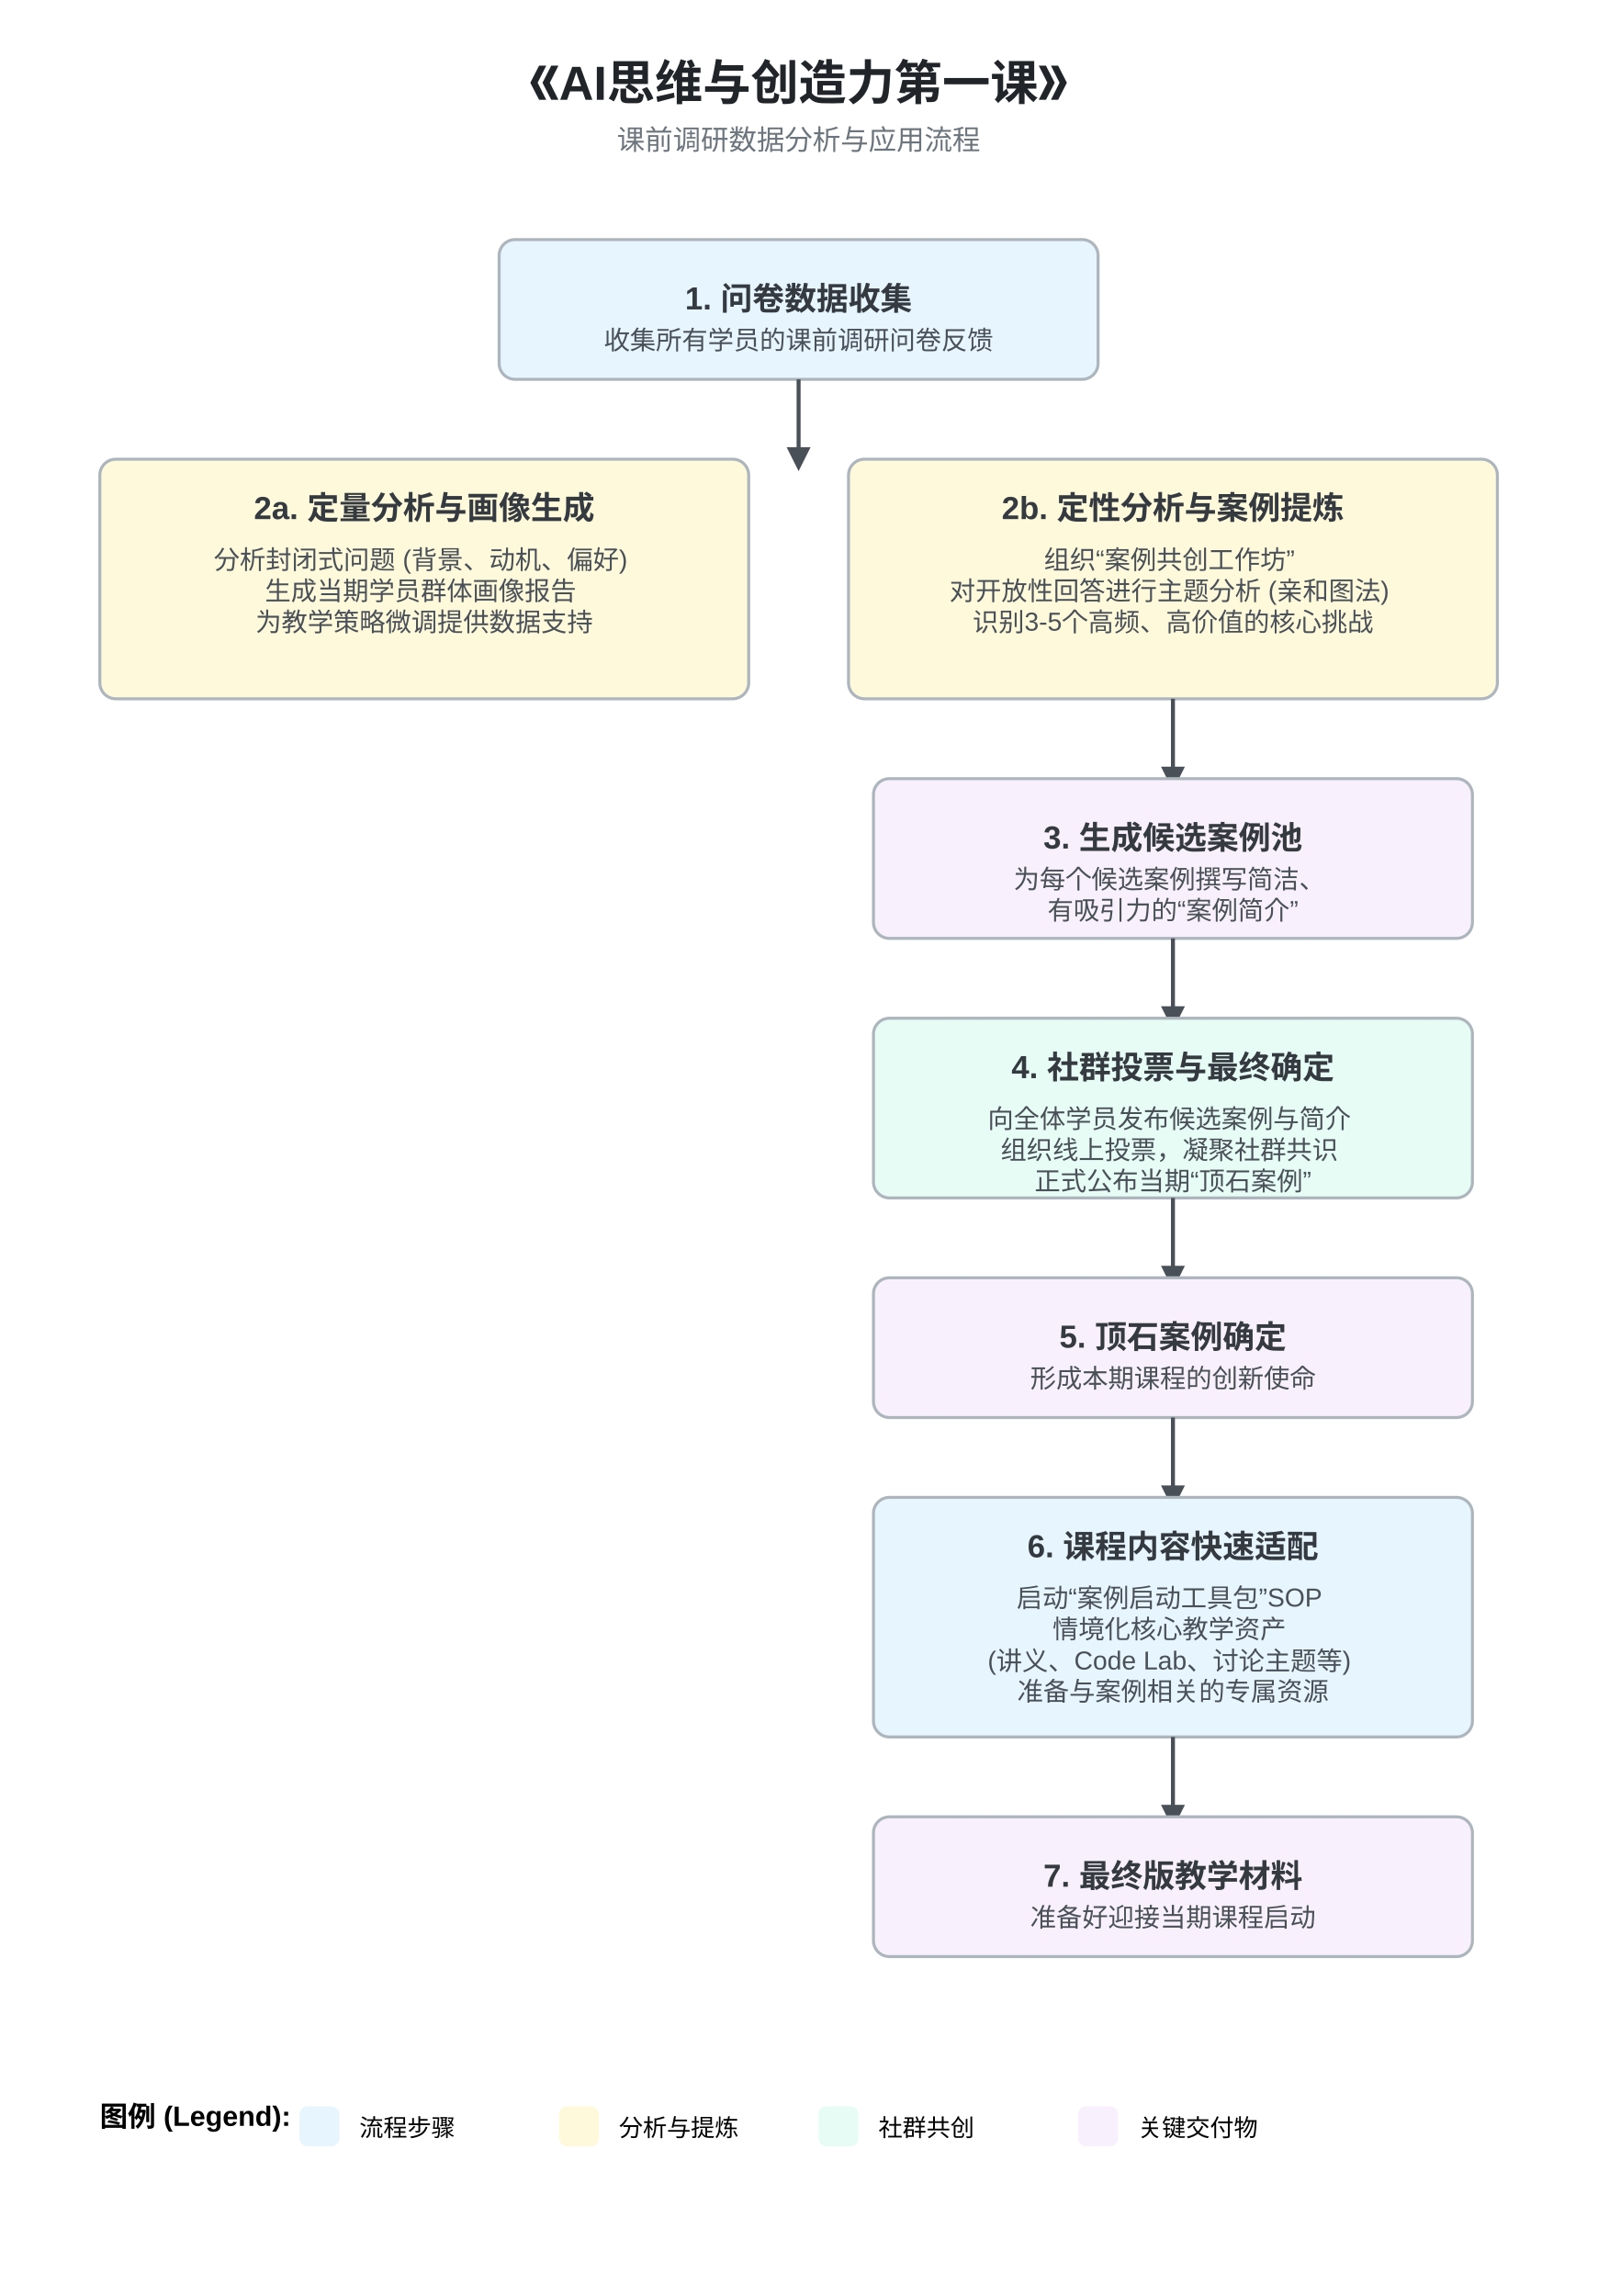
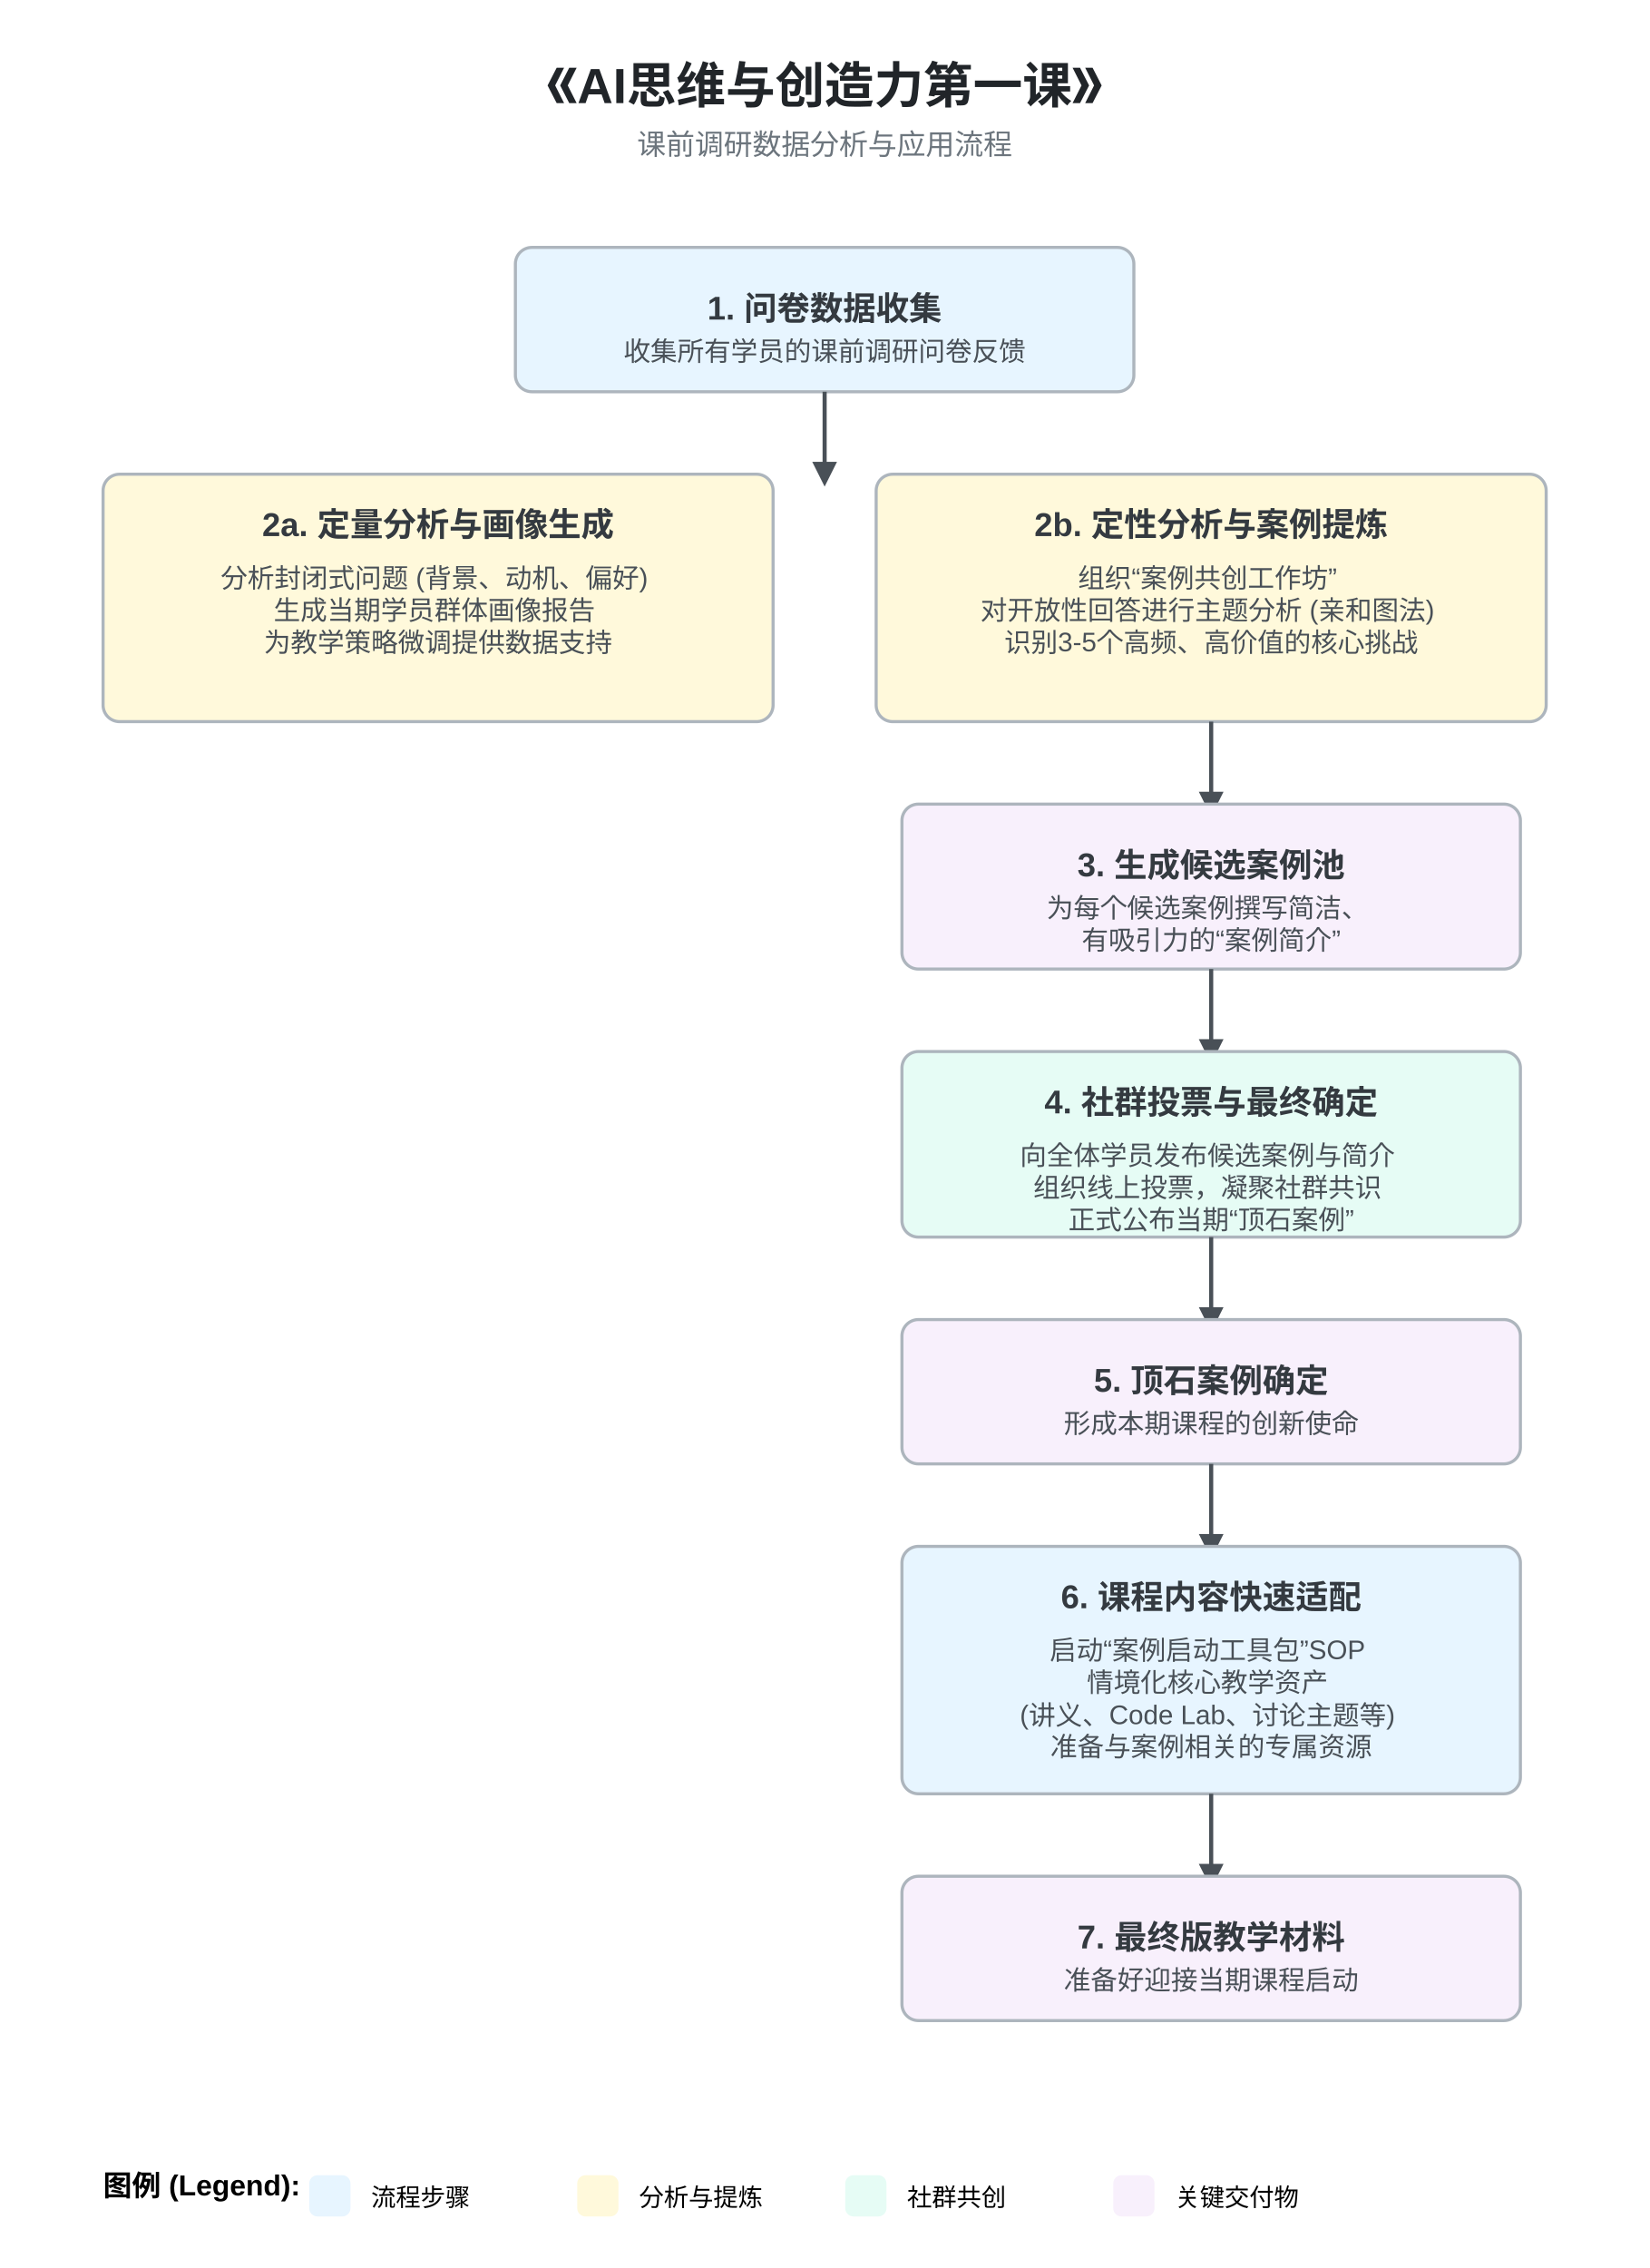
- <svg xmlns="http://www.w3.org/2000/svg" width="800" height="1150" font-family="Arial, sans-serif">
+ <svg xmlns="http://www.w3.org/2000/svg" width="800" height="1100" font-family="Arial, sans-serif">
  <defs>
    <marker id="arrowhead" viewBox="0 0 10 10" refX="5" refY="5" markerWidth="6" markerHeight="6" orient="auto-start-reverse">
      <path d="M 0 0 L 10 5 L 0 10 z" fill="#495057" />
    </marker>
    <style>
    .title { font-size: 24px; font-weight: bold; text-anchor: middle; fill: #212529; }
    .subtitle { font-size: 14px; text-anchor: middle; fill: #6c757d; }
    .box { stroke: #adb5bd; stroke-width: 1.5; rx: 8; ry: 8; }
    .process-box { fill: #e7f5ff; }
    .analysis-box { fill: #fff9db; }
    .community-box { fill: #e6fcf5; }
    .output-box { fill: #f8f0fc; }
    .box-title { font-size: 16px; font-weight: bold; text-anchor: middle; fill: #343a40; }
    .box-text { font-size: 13px; text-anchor: middle; fill: #495057; }
    .connector { stroke: #495057; stroke-width: 2; marker-end: url(#arrowhead); }
    .legend-text { font-size: 12px; }
    </style>
  </defs>
  <text x="400" y="50" class="title">《AI思维与创造力第一课》</text>
  <text x="400" y="75" class="subtitle">课前调研数据分析与应用流程</text>
  <g transform="translate(250, 120)">
    <rect class="box process-box" width="300" height="70" />
    <text x="150" y="35" class="box-title">1. 问卷数据收集</text>
    <text x="150" y="55" class="box-text">收集所有学员的课前调研问卷反馈</text>
  </g>
  <line class="connector" x1="400" y1="190" x2="400" y2="230" />
  <g transform="translate(50, 230)">
    <g>
      <rect class="box analysis-box" width="325" height="120" />
      <text x="162.5" y="30" class="box-title">2a. 定量分析与画像生成</text>
      <text x="162.5" y="55" class="box-text">
        <tspan x="162.5" dy="0">分析封闭式问题 (背景、动机、偏好)</tspan>
        <tspan x="162.5" dy="1.2em">生成当期学员群体画像报告</tspan>
        <tspan x="162.5" dy="1.2em">为教学策略微调提供数据支持</tspan>
      </text>
    </g>
    <g transform="translate(375, 0)">
      <rect class="box analysis-box" width="325" height="120" />
      <text x="162.5" y="30" class="box-title">2b. 定性分析与案例提炼</text>
      <text x="162.5" y="55" class="box-text">
        <tspan x="162.5" dy="0">组织“案例共创工作坊”</tspan>
        <tspan x="162.5" dy="1.2em">对开放性回答进行主题分析 (亲和图法)</tspan>
        <tspan x="162.5" dy="1.2em">识别3-5个高频、高价值的核心挑战</tspan>
      </text>
    </g>
  </g>
  <line class="connector" x1="587.5" y1="350" x2="587.5" y2="390" />
  <g transform="translate(437.5, 390)">
    <rect class="box output-box" width="300" height="80" />
    <text x="150" y="35" class="box-title">3. 生成候选案例池</text>
    <text x="150" y="55" class="box-text">
      <tspan x="150" dy="0">为每个候选案例撰写简洁、</tspan>
      <tspan x="150" dy="1.2em">有吸引力的“案例简介”</tspan>
    </text>
  </g>
  <line class="connector" x1="587.5" y1="470" x2="587.5" y2="510" />
  <g transform="translate(437.5, 510)">
    <rect class="box community-box" width="300" height="90" />
    <text x="150" y="30" class="box-title">4. 社群投票与最终确定</text>
    <text x="150" y="55" class="box-text">
      <tspan x="150" dy="0">向全体学员发布候选案例与简介</tspan>
      <tspan x="150" dy="1.2em">组织线上投票，凝聚社群共识</tspan>
      <tspan x="150" dy="1.2em">正式公布当期“顶石案例”</tspan>
    </text>
  </g>
  <line class="connector" x1="587.5" y1="600" x2="587.5" y2="640" />
  <g transform="translate(437.5, 640)">
    <rect class="box output-box" width="300" height="70" />
    <text x="150" y="35" class="box-title">5. 顶石案例确定</text>
    <text x="150" y="55" class="box-text">形成本期课程的创新使命</text>
  </g>
  <line class="connector" x1="587.5" y1="710" x2="587.5" y2="750" />
  <g transform="translate(437.5, 750)">
    <rect class="box process-box" width="300" height="120" />
    <text x="150" y="30" class="box-title">6. 课程内容快速适配</text>
    <text x="150" y="55" class="box-text">
      <tspan x="150" dy="0">启动“案例启动工具包”SOP</tspan>
      <tspan x="150" dy="1.2em">情境化核心教学资产</tspan>
      <tspan x="150" dy="1.2em">(讲义、Code Lab、讨论主题等)</tspan>
      <tspan x="150" dy="1.2em">准备与案例相关的专属资源</tspan>
    </text>
  </g>
  <line class="connector" x1="587.5" y1="870" x2="587.5" y2="910" />
  <g transform="translate(437.5, 910)">
    <rect class="box output-box" width="300" height="70" />
    <text x="150" y="35" class="box-title">7. 最终版教学材料</text>
    <text x="150" y="55" class="box-text">准备好迎接当期课程启动</text>
  </g>
  <g transform="translate(50, 1050)">
    <text x="0" y="15" font-size="14" font-weight="bold">图例 (Legend):</text>
    <rect x="100" y="5" width="20" height="20" class="process-box" rx="4" />
    <text x="130" y="20" class="legend-text">流程步骤</text>
    <rect x="230" y="5" width="20" height="20" class="analysis-box" rx="4" />
    <text x="260" y="20" class="legend-text">分析与提炼</text>
    <rect x="360" y="5" width="20" height="20" class="community-box" rx="4" />
    <text x="390" y="20" class="legend-text">社群共创</text>
    <rect x="490" y="5" width="20" height="20" class="output-box" rx="4" />
    <text x="520" y="20" class="legend-text">关键交付物</text>
  </g>
</svg>
